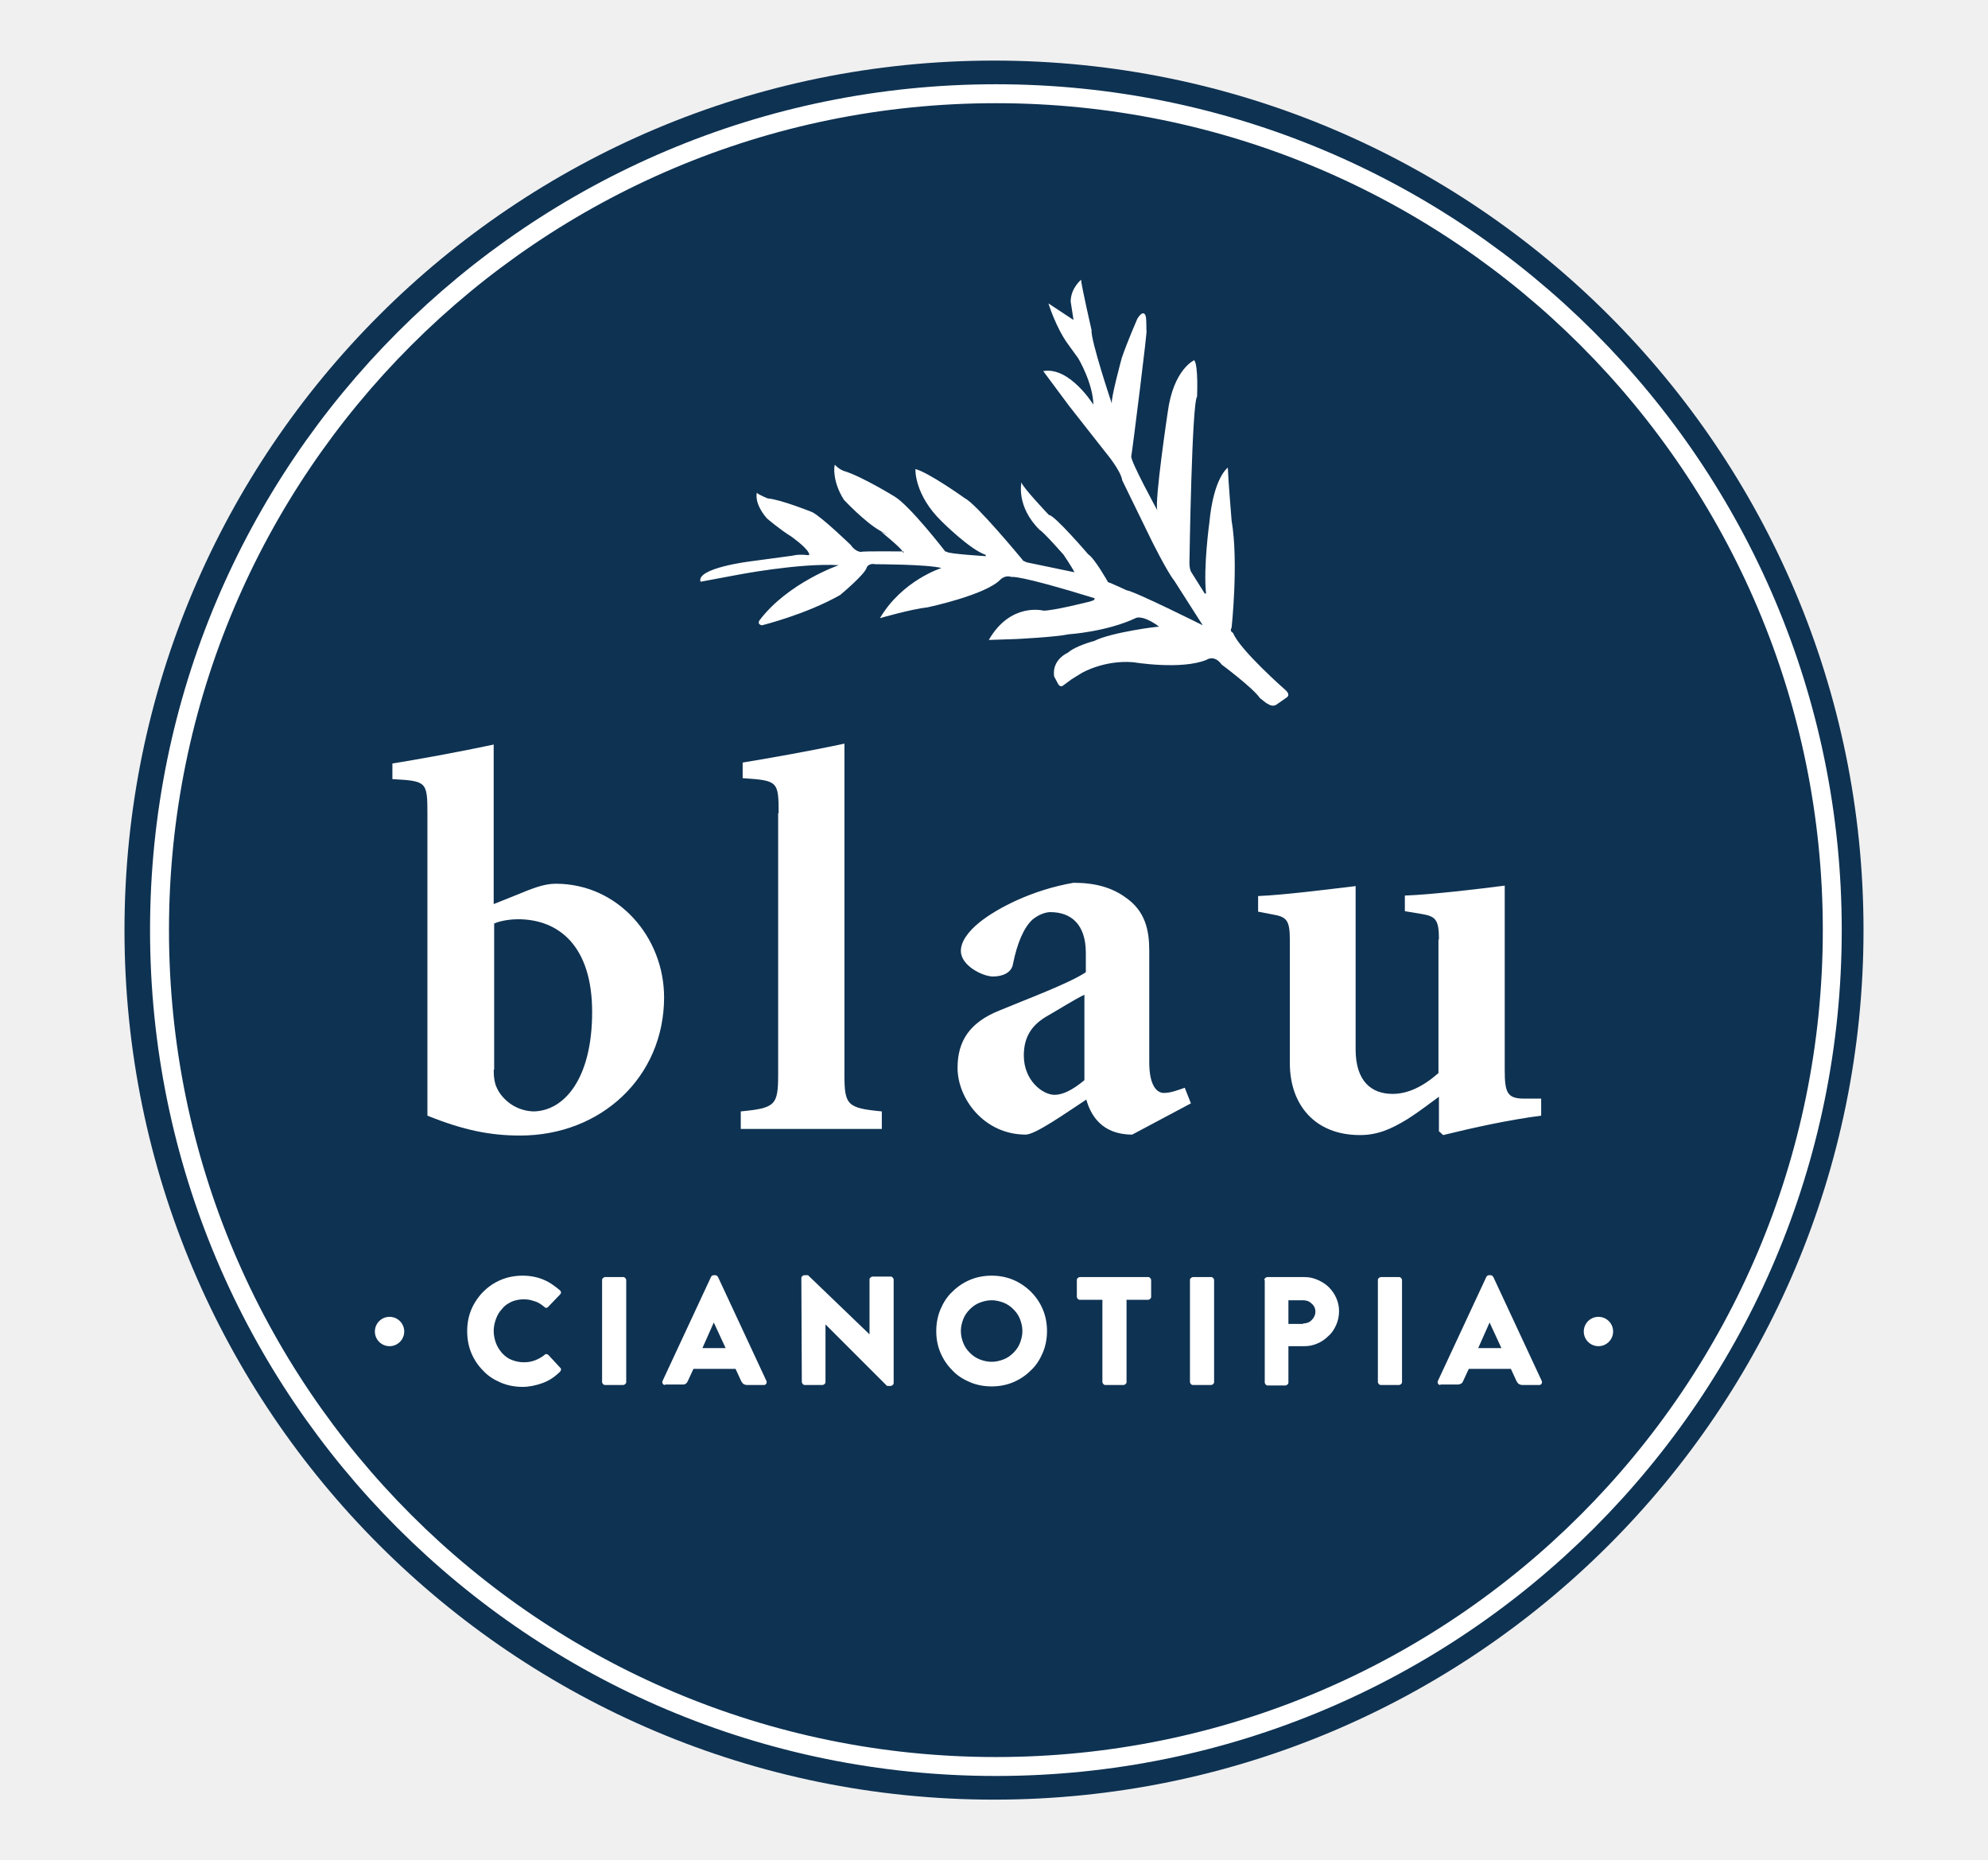
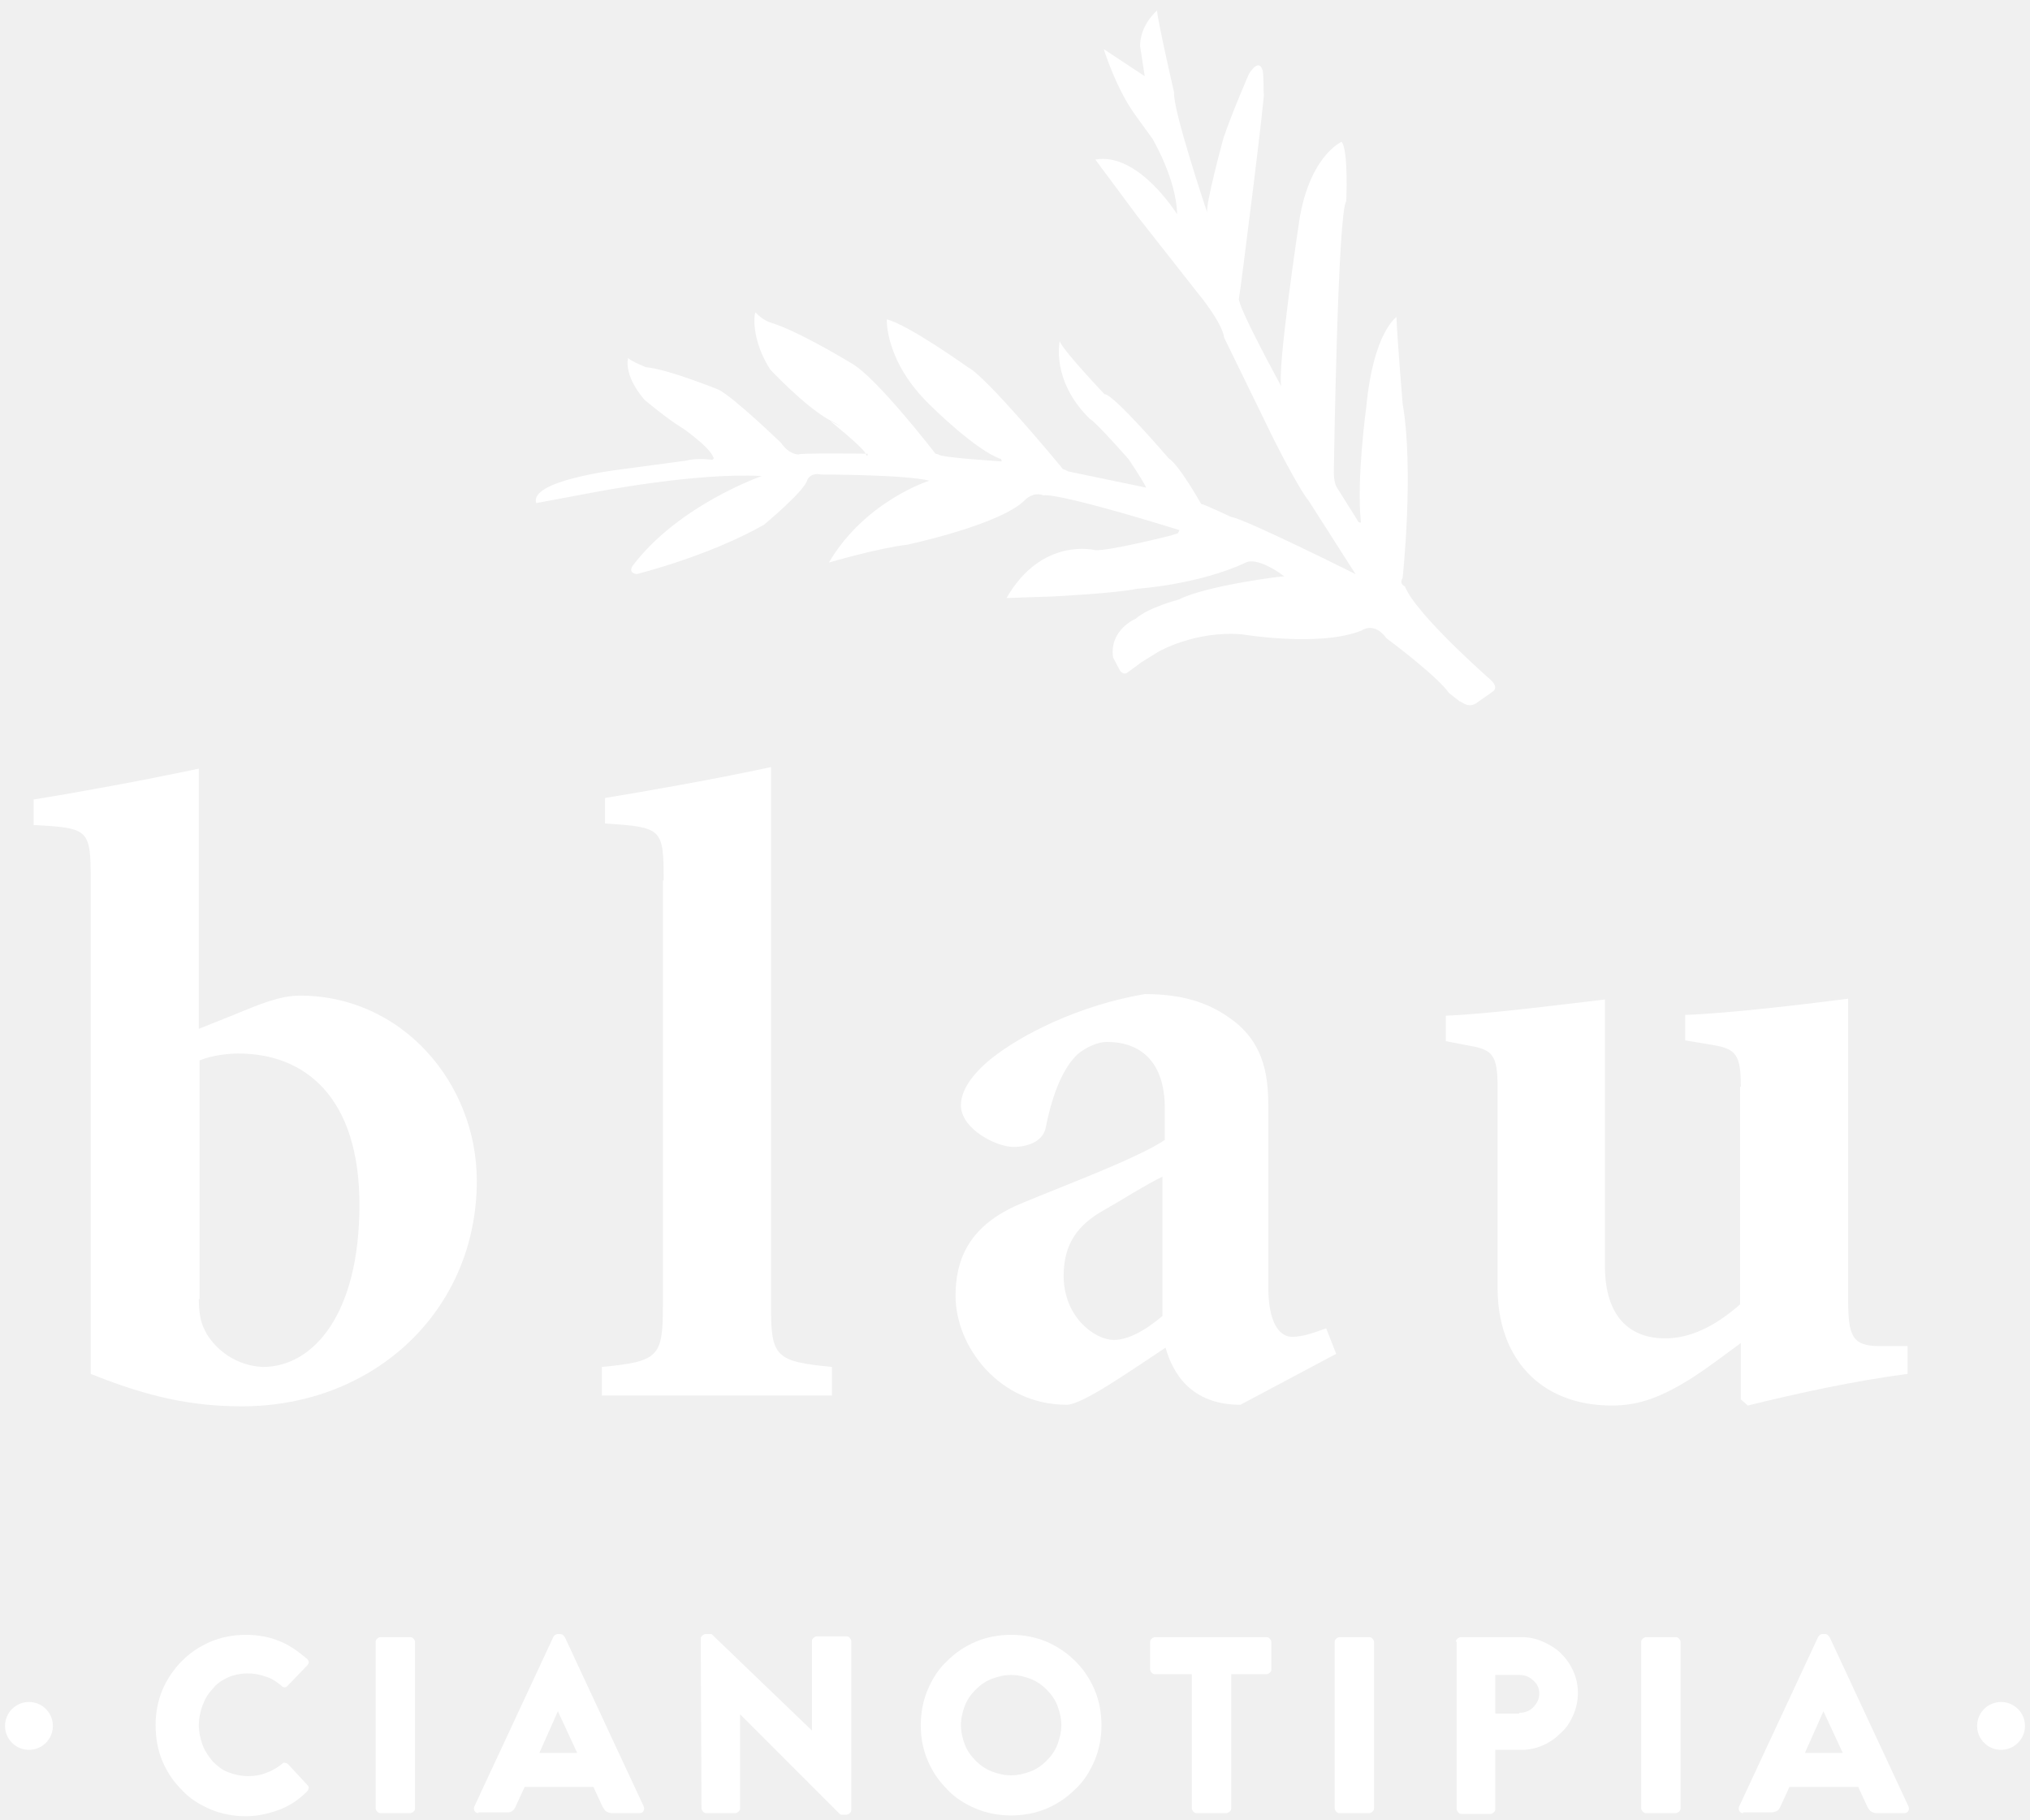
- <svg xmlns="http://www.w3.org/2000/svg" enable-background="new 0 0 420 392.9" viewBox="0 0 420 392.9">
-   <circle cx="210" cy="196.5" fill="#0e3252" r="183.7" />
-   <circle cx="210.4" cy="196.5" fill="#0e3252" r="176.7" stroke="#fff" stroke-miterlimit="10" stroke-width="4" />
-   <g fill="#fff">
-     <path d="m104.3 191 4.5-1.8c3.4-1.4 6-2.5 8.6-2.5 13.2 0 22.9 11.3 22.9 24 0 16.8-13.3 29.2-30.4 29.2-6.3 0-11.9-1.1-19.6-4.2v-63.8c0-6.8-.2-6.9-7.4-7.3v-3.3c5-.8 13.9-2.4 21.4-4zm0 35c0 1.6.2 2.9.7 3.9.7 1.6 3.2 4.7 7.6 4.9 6.5 0 12.5-6.8 12.5-21 0-13.9-7-19.6-15.7-19.6-1.1 0-3.4.2-5 .9v30.9z" />
-     <path d="m164.5 171.8c0-6.8-.2-6.9-7.6-7.4v-3.3c4.9-.8 14.1-2.4 21.5-4v69.9c0 6.5.6 7.1 7.9 7.8v3.7h-29.8v-3.7c7.3-.7 7.9-1.3 7.9-7.8v-55.2z" />
-     <path d="m242.8 224.4c0 4.8 1.5 6.5 3.1 6.5 1.4 0 3-.6 4.4-1.1l1.3 3.3-12.4 6.6c-6.5 0-8.8-4.2-9.7-7.4-4.7 3.1-10.8 7.4-12.8 7.4-8.8 0-14.4-7.6-14.4-14.1 0-5.7 2.6-9.6 8.8-12.1 5.5-2.3 14.7-5.7 18.3-8.1v-4.1c0-6-3.1-8.6-7.5-8.6-1.1 0-2.6.6-3.8 1.6-1.8 1.7-3.2 4.9-4.1 9.4-.3 1.8-2.2 2.6-4.2 2.6-2.2 0-6.8-2.3-6.8-5.4 0-1.9 1.4-4 4-6.1 3.8-3 11.1-6.8 19.8-8.3 4.6 0 8.1 1 11 3.1 4.2 2.9 5 7 5 11.2zm-13.6-14.3c-2.3 1.1-5.4 3.1-7.7 4.4-3.4 1.9-5.2 4.4-5.2 8.5 0 5.3 4 8.3 6.5 8.3 1.7 0 3.8-1 6.3-3.1v-18.1z" />
-     <path d="m304 198.5c0-4.1-.6-4.9-3.6-5.4l-3.6-.6v-3.3c5.7-.2 15.7-1.4 21.1-2.1v38.9c0 4.8.5 6.1 4.1 6.1h3.6v3.6c-6.9.9-14.2 2.5-20.7 4.1l-.9-.8v-7.3c-2.2 1.6-4.1 3.1-6.6 4.7-3.6 2.2-6.4 3.4-10.1 3.4-9.5 0-14.8-6.4-14.8-15.2v-26c0-4.1-.6-4.9-3.6-5.4l-3.1-.6v-3.3c5.3-.2 14.7-1.4 20.6-2.1v34.5c0 6.8 3.4 9.4 7.8 9.4 3.2 0 6.4-1.5 9.7-4.4v-28.2z" />
-     <path d="m98.7 281.2c0-1.6.3-3.2.9-4.6s1.5-2.7 2.5-3.7c1.1-1.1 2.3-1.9 3.7-2.5s3-.9 4.6-.9 3.1.3 4.3.8c1.3.5 2.4 1.3 3.6 2.3.3.3.3.6 0 .9l-2.5 2.6c-.1.1-.2.2-.4.2s-.3-.1-.4-.2c-.6-.5-1.3-1-2.1-1.2-.8-.3-1.5-.4-2.3-.4-.9 0-1.8.2-2.5.5-.8.4-1.5.8-2 1.5-.6.6-1 1.3-1.3 2.1s-.5 1.7-.5 2.6.2 1.8.5 2.6.8 1.5 1.3 2.1c.6.6 1.2 1.1 2 1.4s1.6.5 2.6.5c.8 0 1.5-.1 2.3-.4s1.5-.7 2.1-1.2c.1-.1.2-.2.4-.1.2 0 .3.1.4.2l2.5 2.7c.1.1.2.3.1.4 0 .2-.1.3-.2.4-1.1 1.1-2.3 1.9-3.7 2.4s-2.8.8-4.2.8c-1.6 0-3.2-.3-4.6-.9s-2.7-1.4-3.7-2.5c-1.1-1.1-1.9-2.3-2.5-3.7s-.9-3-.9-4.7z" />
-     <path d="m127.2 270.4c0-.2.1-.3.2-.4s.3-.2.4-.2h3.9c.2 0 .3.1.4.2s.2.3.2.4v21.6c0 .2-.1.3-.2.4s-.3.2-.4.2h-3.9c-.2 0-.3-.1-.4-.2s-.2-.3-.2-.4z" />
-     <path d="m140.5 292.6c-.2 0-.4-.1-.5-.3s-.1-.4 0-.6l10.2-21.9c.1-.2.3-.4.6-.4h.3c.2 0 .4.1.6.4l10.2 21.9c.1.2.1.4 0 .6s-.3.3-.5.3h-3.6c-.3 0-.5-.1-.7-.2s-.3-.3-.5-.6l-1.2-2.6h-8.9l-1.2 2.6c-.1.2-.2.4-.4.5-.2.2-.4.2-.8.2h-3.6zm12.8-7.8-2.5-5.4-2.4 5.4z" />
-     <path d="m169.3 270c0-.2.1-.3.2-.4s.3-.2.4-.2h.8l13 12.5v-11.6c0-.2.1-.3.2-.4s.3-.2.4-.2h3.9c.2 0 .3.1.4.2s.2.3.2.4v21.9c0 .2-.1.3-.2.4s-.3.2-.4.2h-.5s-.1 0-.2 0-.2-.1-.2-.1l-12.9-12.9v12.2c0 .2-.1.3-.2.4s-.3.2-.4.2h-3.8c-.2 0-.3-.1-.4-.2s-.2-.3-.2-.4z" />
-     <path d="m197.8 281.2c0-1.6.3-3.2.9-4.6s1.4-2.7 2.5-3.7c1.1-1.1 2.3-1.9 3.7-2.5s3-.9 4.6-.9 3.2.3 4.6.9 2.7 1.5 3.7 2.5c1.1 1.1 1.9 2.3 2.5 3.7s.9 3 .9 4.6-.3 3.2-.9 4.6-1.4 2.7-2.5 3.7c-1.1 1.1-2.3 1.9-3.7 2.5s-3 .9-4.6.9-3.2-.3-4.6-.9-2.7-1.4-3.7-2.5c-1.1-1.1-1.9-2.3-2.5-3.7s-.9-2.9-.9-4.6zm5.2 0c0 .9.2 1.7.5 2.5s.8 1.5 1.4 2.1 1.3 1.1 2.1 1.4 1.6.5 2.5.5 1.7-.2 2.5-.5 1.5-.8 2.1-1.4 1.1-1.3 1.4-2.1.5-1.6.5-2.5-.2-1.7-.5-2.5-.8-1.5-1.4-2.1-1.3-1.1-2.1-1.4-1.6-.5-2.5-.5-1.7.2-2.5.5-1.5.8-2.1 1.4-1.1 1.3-1.4 2.1-.5 1.6-.5 2.5z" />
-     <path d="m232.8 274.6h-4.7c-.2 0-.3-.1-.4-.2s-.2-.3-.2-.4v-3.6c0-.2.1-.3.2-.4s.3-.2.4-.2h14.5c.2 0 .3.1.4.2s.2.3.2.4v3.6c0 .2-.1.3-.2.4s-.3.2-.4.2h-4.6v17.4c0 .2-.1.3-.2.4s-.3.2-.4.2h-3.9c-.2 0-.3-.1-.4-.2s-.2-.3-.2-.4v-17.4z" />
-     <path d="m251.4 270.4c0-.2.1-.3.2-.4s.3-.2.4-.2h3.9c.2 0 .3.1.4.2s.2.3.2.4v21.6c0 .2-.1.3-.2.4s-.3.2-.4.2h-3.9c-.2 0-.3-.1-.4-.2s-.2-.3-.2-.4z" />
-     <path d="m267.1 270.4c0-.2.1-.3.2-.4s.3-.2.4-.2h7.9c1 0 1.9.2 2.8.6s1.7.9 2.3 1.5c.7.7 1.2 1.4 1.6 2.3s.6 1.8.6 2.8-.2 2-.6 2.9-.9 1.7-1.6 2.3c-.7.7-1.4 1.2-2.3 1.6s-1.8.6-2.8.6h-3.4v7.7c0 .2-.1.3-.2.4s-.3.2-.4.2h-3.8c-.2 0-.3-.1-.4-.2s-.2-.3-.2-.4v-21.7zm8.2 9.2c.7 0 1.3-.2 1.8-.7s.8-1.1.8-1.8-.3-1.3-.8-1.7c-.5-.5-1.1-.7-1.8-.7h-3.1v5h3.1z" />
-     <path d="m291.1 270.4c0-.2.1-.3.2-.4s.3-.2.4-.2h3.9c.2 0 .3.1.4.2s.2.3.2.4v21.6c0 .2-.1.3-.2.4s-.3.2-.4.2h-3.9c-.2 0-.3-.1-.4-.2s-.2-.3-.2-.4z" />
-     <path d="m304.3 292.6c-.2 0-.4-.1-.5-.3s-.1-.4 0-.6l10.2-21.9c.1-.2.3-.4.6-.4h.3c.2 0 .4.1.6.4l10.2 21.9c.1.2.1.4 0 .6s-.3.3-.5.3h-3.6c-.3 0-.5-.1-.7-.2s-.3-.3-.5-.6l-1.2-2.6h-8.9l-1.2 2.6c-.1.2-.2.4-.4.5s-.4.2-.8.2h-3.6zm12.9-7.8-2.5-5.4-2.4 5.4z" />
-     <circle cx="82.3" cy="281.3" r="3.1" />
-     <circle cx="337.7" cy="281.3" r="3.1" />
-     <path clip-rule="evenodd" d="m269.9 148.7 2-1.4s.8-.5-.3-1.5c0 0-9.7-8.5-11.1-12.1 0 0-.8-.3-.3-1.1 0 0 1.5-13.9 0-22.6 0 0-.7-8.4-.8-11.2 0 0-3 2-3.9 11.6 0 0-1.3 9.4-.7 15 0 0-.3.1-.4-.2l-2.7-4.3s-.5-.6-.4-2.6c0 0 .5-33.2 1.6-34.5 0 0 .3-6.6-.6-7.7 0 0-4.4 1.9-5.6 11 0 0-2.8 18.7-2.2 20.7 0 0-5.7-10.4-5.5-11.4.2-.9 3.6-28 3.2-26.5 0 0 0-2.4-.1-2.9 0 0-.3-2-1.8.3 0 0-2.1 4.8-3.3 8.3 0 0-2.4 8.8-2.1 9.7 0 0-4.5-13.4-4.3-15.6 0 0-2.2-9.6-2.2-10.6 0 0-2.2 1.8-2.2 4.6l.6 3.9-5.3-3.5s1.6 5.2 4.2 8.7l2.1 2.9s3.1 5.2 3.2 9.8c0 0-5-8.1-10.6-7.1l5.5 7.4 7.7 9.8s3.2 3.8 3.5 5.9l6.1 12.5s3.3 6.7 4.9 8.7l6 9.4s-14.4-7.2-16.1-7.4c0 0-3.4-1.6-3.9-1.7 0 0-2.8-5-4.2-5.9 0 0-7.2-8.4-8.3-8.3 0 0-5.7-6-5.8-6.9 0 0-1.2 5.1 3.9 10.1 0 0 .4 0 5 5.2 0 0 1.7 2.5 2.3 3.7l-10.1-2.1-.4-.2-.3-.1-.4-.5s-9.5-11.5-11.9-12.7c0 0-7.7-5.5-10.5-6.2 0 0-.3 5.4 5.6 11.1 0 0 5.9 5.9 9.2 7l.1.3s-8.1-.5-8.2-.9l-.4-.1s-7.4-9.6-10.7-11.6c0 0-7-4.3-10.7-5.4 0 0-1-.3-1.9-1.3-.2.1-.6 3.5 1.9 7.4 0 0 4.4 4.7 7.6 6.5 3.2 1.7.2.2.2.2s4.1 3.3 4.5 4.1.3.1.3.1-9.1-.1-8.9.1c0 0-1.2.1-2.3-1.5 0 0-6.1-5.9-8.1-6.9 0 0-6.7-2.7-9.4-2.9 0 0-2-.8-2.3-1.2 0 0-.7 2.1 2.1 5.4 0 0 2.8 2.4 5.1 3.8 0 0 3 2.1 3.7 3.4l.2.4-.2.2s-1.9-.3-3.4.1l-8.9 1.2s-11.5 1.4-10.5 4.3l7.5-1.4s13.3-2.6 21.7-2.1c0 0-10.7 3.7-16.7 11.6 0 0-.7.9.5 1.1 0 0 9.3-2.3 16.5-6.4 0 0 5.3-4.4 5.6-5.8 0 0 .4-1 1.8-.7 0 0 10.9 0 14 .8 0 0-8.3 2.6-13 10.6 0 0 6.5-1.9 10.1-2.3 0 0 12.3-2.6 15.4-5.9 0 0 1-1 2.3-.5 0 0 1.1-.6 17.6 4.5l-.2.4-.9.3s-7.9 2-9.8 1.9c0 0-6.9-1.8-11.5 6.2l5.9-.2s8.2-.4 11-1c0 0 7.9-.5 14.1-3.4 0 0 1.1-.8 4.3 1.3 0 0 .8.6.7.5s-10.2 1.2-13.7 3c0 0-3.9 1-5.6 2.5 0 0-3.4 1.4-2.9 5l.9 1.7s.4.6.9.3l1.9-1.4 2.1-1.3s4.7-2.8 10.9-2.3c0 0 10.1 1.7 15.5-.5 0 0 1.6-1.2 3.2 1 0 0 6.6 4.9 8.1 7.1l1.4 1.1c0-.2 1.1 1.1 2.3.1z" fill-rule="evenodd" />
-   </g>
+ <svg xmlns="http://www.w3.org/2000/svg" viewBox="0 0 164 147" fill="none">
+   <path d="M16.063 83.102L18.87 81.979C20.991 81.106 22.613 80.42 24.235 80.42C32.469 80.42 38.52 87.466 38.52 95.386C38.52 105.862 30.224 113.594 19.557 113.594C15.627 113.594 12.133 112.908 7.33 110.975V71.191C7.33 66.951 7.205 66.889 2.714 66.639V64.582C5.833 64.083 11.385 63.085 16.063 62.087V83.102ZM16.063 104.926C16.063 105.924 16.188 106.735 16.5 107.358C16.937 108.356 18.496 110.289 21.241 110.414C25.296 110.414 29.039 106.174 29.039 97.319C29.039 88.651 24.672 85.097 19.245 85.097C18.559 85.097 17.124 85.222 16.126 85.658V104.926H16.063Z" fill="white" />
+   <path d="M53.617 71.129C53.617 66.889 53.492 66.826 48.876 66.515V64.457C51.932 63.958 57.671 62.96 62.288 61.963V105.55C62.288 109.603 62.662 109.977 67.216 110.414V112.721H48.626V110.414C53.18 109.977 53.554 109.603 53.554 105.55V71.129H53.617Z" fill="white" />
+   <path d="M102.461 103.929C102.461 106.922 103.397 107.982 104.395 107.982C105.268 107.982 106.266 107.608 107.139 107.296L107.95 109.354L100.215 113.469C96.16 113.469 94.726 110.85 94.164 108.855C91.232 110.788 87.427 113.469 86.18 113.469C80.69 113.469 77.197 108.73 77.197 104.677C77.197 101.123 78.819 98.691 82.686 97.132C86.117 95.698 91.856 93.578 94.102 92.081V89.524C94.102 85.783 92.168 84.162 89.423 84.162C88.737 84.162 87.801 84.536 87.053 85.159C85.93 86.219 85.057 88.215 84.495 91.021C84.308 92.143 83.123 92.642 81.875 92.642C80.503 92.642 77.633 91.208 77.633 89.275C77.633 88.09 78.507 86.781 80.129 85.471C82.499 83.6 87.053 81.231 92.48 80.296C95.35 80.296 97.533 80.919 99.342 82.229C101.962 84.037 102.461 86.594 102.461 89.213V103.929ZM93.977 95.012C92.542 95.698 90.609 96.945 89.174 97.755C87.053 98.94 85.93 100.499 85.93 103.056C85.93 106.361 88.425 108.231 89.985 108.231C91.045 108.231 92.355 107.608 93.915 106.298V95.012H93.977Z" fill="white" />
+   <path d="M140.638 87.778C140.638 85.222 140.264 84.723 138.392 84.411L136.147 84.037V81.979C139.702 81.854 145.94 81.106 149.309 80.67V104.926C149.309 107.92 149.621 108.73 151.867 108.73H154.112V110.975C149.808 111.536 145.254 112.534 141.199 113.532L140.638 113.033V108.481C139.266 109.478 138.08 110.414 136.521 111.412C134.275 112.783 132.529 113.532 130.22 113.532C124.294 113.532 120.988 109.541 120.988 104.053V87.841C120.988 85.284 120.614 84.785 118.742 84.473L116.809 84.099V82.041C120.115 81.917 125.979 81.168 129.659 80.732V102.245C129.659 106.485 131.78 108.107 134.525 108.107C136.521 108.107 138.517 107.171 140.576 105.363V87.778H140.638Z" fill="white" />
+   <path d="M12.57 139.347C12.57 138.35 12.757 137.352 13.131 136.479C13.506 135.606 14.067 134.795 14.691 134.172C15.377 133.486 16.126 132.987 16.999 132.613C17.872 132.239 18.87 132.052 19.869 132.052C20.867 132.052 21.802 132.239 22.551 132.551C23.362 132.862 24.048 133.361 24.797 133.985C24.984 134.172 24.984 134.359 24.797 134.546L23.237 136.167C23.175 136.23 23.112 136.292 22.988 136.292C22.863 136.292 22.8 136.23 22.738 136.167C22.364 135.855 21.927 135.544 21.428 135.419C20.929 135.232 20.492 135.17 19.993 135.17C19.432 135.17 18.87 135.294 18.434 135.481C17.935 135.731 17.498 135.98 17.186 136.417C16.812 136.791 16.562 137.227 16.375 137.726C16.188 138.225 16.063 138.786 16.063 139.347C16.063 139.909 16.188 140.47 16.375 140.969C16.562 141.468 16.874 141.904 17.186 142.278C17.561 142.652 17.935 142.964 18.434 143.151C18.933 143.338 19.432 143.463 20.056 143.463C20.555 143.463 20.991 143.401 21.491 143.214C21.989 143.026 22.426 142.777 22.8 142.465C22.863 142.403 22.925 142.341 23.05 142.403C23.175 142.403 23.237 142.465 23.299 142.528L24.859 144.211C24.921 144.274 24.984 144.398 24.921 144.461C24.921 144.585 24.859 144.648 24.797 144.71C24.11 145.396 23.362 145.895 22.488 146.207C21.615 146.518 20.742 146.706 19.869 146.706C18.87 146.706 17.872 146.518 16.999 146.144C16.126 145.77 15.315 145.271 14.691 144.585C14.005 143.899 13.506 143.151 13.131 142.278C12.757 141.405 12.57 140.407 12.57 139.347V139.347Z" fill="white" />
+   <path d="M30.349 132.613C30.349 132.488 30.411 132.426 30.473 132.363C30.536 132.301 30.66 132.239 30.723 132.239H33.156C33.281 132.239 33.343 132.301 33.405 132.363C33.468 132.426 33.53 132.551 33.53 132.613V146.082C33.53 146.207 33.468 146.269 33.405 146.331C33.343 146.394 33.218 146.456 33.156 146.456H30.723C30.598 146.456 30.536 146.394 30.473 146.331C30.411 146.269 30.349 146.144 30.349 146.082V132.613Z" fill="white" />
+   <path d="M38.645 146.456C38.52 146.456 38.396 146.394 38.333 146.269C38.271 146.144 38.271 146.02 38.333 145.895L44.696 132.239C44.759 132.114 44.883 131.989 45.071 131.989H45.258C45.382 131.989 45.507 132.052 45.632 132.239L51.995 145.895C52.057 146.02 52.057 146.144 51.995 146.269C51.932 146.394 51.808 146.456 51.683 146.456H49.437C49.25 146.456 49.125 146.394 49.001 146.331C48.876 146.269 48.813 146.144 48.689 145.957L47.94 144.336H42.388L41.639 145.957C41.577 146.082 41.515 146.207 41.39 146.269C41.265 146.394 41.141 146.394 40.891 146.394H38.645V146.456ZM46.63 141.592L45.071 138.225L43.573 141.592H46.63Z" fill="white" />
+   <path d="M56.611 132.363C56.611 132.239 56.673 132.176 56.736 132.114C56.798 132.052 56.923 131.989 56.985 131.989H57.484L65.594 139.784V132.551C65.594 132.426 65.656 132.363 65.719 132.301C65.781 132.239 65.906 132.176 65.968 132.176H68.401C68.526 132.176 68.588 132.239 68.65 132.301C68.713 132.363 68.775 132.488 68.775 132.551V146.207C68.775 146.331 68.713 146.394 68.65 146.456C68.588 146.518 68.463 146.581 68.401 146.581H68.089C68.089 146.581 68.027 146.581 67.964 146.581C67.902 146.581 67.84 146.518 67.84 146.518L59.792 138.474V146.082C59.792 146.207 59.73 146.269 59.668 146.331C59.605 146.394 59.48 146.456 59.418 146.456H57.048C56.923 146.456 56.861 146.394 56.798 146.331C56.736 146.269 56.673 146.144 56.673 146.082L56.611 132.363Z" fill="white" />
+   <path d="M74.389 139.347C74.389 138.35 74.577 137.352 74.951 136.479C75.325 135.606 75.824 134.795 76.51 134.172C77.197 133.486 77.945 132.987 78.819 132.613C79.692 132.239 80.69 132.052 81.688 132.052C82.686 132.052 83.684 132.239 84.558 132.613C85.431 132.987 86.242 133.548 86.866 134.172C87.552 134.858 88.051 135.606 88.425 136.479C88.799 137.352 88.987 138.35 88.987 139.347C88.987 140.345 88.799 141.343 88.425 142.216C88.051 143.089 87.552 143.899 86.866 144.523C86.18 145.209 85.431 145.708 84.558 146.082C83.684 146.456 82.686 146.643 81.688 146.643C80.69 146.643 79.692 146.456 78.819 146.082C77.945 145.708 77.134 145.209 76.51 144.523C75.824 143.837 75.325 143.089 74.951 142.216C74.577 141.343 74.389 140.407 74.389 139.347ZM77.633 139.347C77.633 139.909 77.758 140.407 77.945 140.906C78.132 141.405 78.444 141.842 78.819 142.216C79.193 142.59 79.629 142.902 80.129 143.089C80.628 143.276 81.127 143.401 81.688 143.401C82.249 143.401 82.749 143.276 83.248 143.089C83.747 142.902 84.183 142.59 84.558 142.216C84.932 141.842 85.244 141.405 85.431 140.906C85.618 140.407 85.743 139.909 85.743 139.347C85.743 138.786 85.618 138.287 85.431 137.789C85.244 137.29 84.932 136.853 84.558 136.479C84.183 136.105 83.747 135.793 83.248 135.606C82.749 135.419 82.249 135.294 81.688 135.294C81.127 135.294 80.628 135.419 80.129 135.606C79.629 135.793 79.193 136.105 78.819 136.479C78.444 136.853 78.132 137.29 77.945 137.789C77.758 138.287 77.633 138.786 77.633 139.347Z" fill="white" />
+   <path d="M96.223 135.232H93.291C93.166 135.232 93.104 135.17 93.041 135.107C92.979 135.045 92.917 134.92 92.917 134.858V132.613C92.917 132.488 92.979 132.426 93.041 132.363C93.104 132.301 93.228 132.239 93.291 132.239H102.336C102.461 132.239 102.523 132.301 102.586 132.363C102.648 132.426 102.71 132.551 102.71 132.613V134.858C102.71 134.982 102.648 135.045 102.586 135.107C102.523 135.17 102.399 135.232 102.336 135.232H99.467V146.082C99.467 146.207 99.404 146.269 99.342 146.331C99.279 146.394 99.155 146.456 99.092 146.456H96.659C96.535 146.456 96.472 146.394 96.41 146.331C96.348 146.269 96.285 146.144 96.285 146.082V135.232H96.223Z" fill="white" />
+   <path d="M107.826 132.613C107.826 132.488 107.888 132.426 107.95 132.363C108.013 132.301 108.138 132.239 108.2 132.239H110.633C110.758 132.239 110.82 132.301 110.882 132.363C110.945 132.426 111.007 132.551 111.007 132.613V146.082C111.007 146.207 110.945 146.269 110.882 146.331C110.82 146.394 110.695 146.456 110.633 146.456H108.2C108.075 146.456 108.013 146.394 107.95 146.331C107.888 146.269 107.826 146.144 107.826 146.082V132.613Z" fill="white" />
+   <path d="M117.62 132.613C117.62 132.488 117.682 132.426 117.744 132.363C117.807 132.301 117.931 132.239 117.994 132.239H122.922C123.546 132.239 124.107 132.363 124.669 132.613C125.23 132.862 125.729 133.174 126.103 133.548C126.54 133.985 126.852 134.421 127.101 134.982C127.351 135.544 127.476 136.105 127.476 136.728C127.476 137.352 127.351 137.976 127.101 138.537C126.852 139.098 126.54 139.597 126.103 139.971C125.667 140.407 125.23 140.719 124.669 140.969C124.107 141.218 123.546 141.343 122.922 141.343H120.801V146.144C120.801 146.269 120.739 146.331 120.676 146.394C120.614 146.456 120.489 146.518 120.427 146.518H118.056C117.931 146.518 117.869 146.456 117.807 146.394C117.744 146.331 117.682 146.207 117.682 146.144V132.613H117.62ZM122.735 138.35C123.171 138.35 123.546 138.225 123.858 137.913C124.17 137.601 124.357 137.227 124.357 136.791C124.357 136.354 124.17 135.98 123.858 135.731C123.546 135.419 123.171 135.294 122.735 135.294H120.801V138.412H122.735V138.35Z" fill="white" />
+   <path d="M132.591 132.613C132.591 132.488 132.653 132.426 132.716 132.363C132.778 132.301 132.903 132.239 132.965 132.239H135.398C135.523 132.239 135.585 132.301 135.648 132.363C135.71 132.426 135.772 132.551 135.772 132.613V146.082C135.772 146.207 135.71 146.269 135.648 146.331C135.585 146.394 135.46 146.456 135.398 146.456H132.965C132.84 146.456 132.778 146.394 132.716 146.331C132.653 146.269 132.591 146.144 132.591 146.082V132.613Z" fill="white" />
+   <path d="M140.825 146.456C140.7 146.456 140.576 146.394 140.513 146.269C140.451 146.144 140.451 146.02 140.513 145.895L146.876 132.239C146.939 132.114 147.063 131.989 147.25 131.989H147.438C147.562 131.989 147.687 132.052 147.812 132.239L154.175 145.895C154.237 146.02 154.237 146.144 154.175 146.269C154.112 146.394 153.988 146.456 153.863 146.456H151.617C151.43 146.456 151.305 146.394 151.18 146.331C151.056 146.269 150.993 146.144 150.869 145.957L150.12 144.336H144.568L143.82 145.957C143.757 146.082 143.695 146.207 143.57 146.269C143.445 146.331 143.32 146.394 143.071 146.394H140.825V146.456ZM148.872 141.592L147.313 138.225L145.816 141.592H148.872Z" fill="white" />
+   <path d="M2.34 141.343C3.408 141.343 4.273 140.477 4.273 139.41C4.273 138.342 3.408 137.477 2.34 137.477C1.272 137.477 0.406 138.342 0.406 139.41C0.406 140.477 1.272 141.343 2.34 141.343Z" fill="white" />
+   <path d="M161.66 141.343C162.728 141.343 163.594 140.477 163.594 139.41C163.594 138.342 162.728 137.477 161.66 137.477C160.592 137.477 159.727 138.342 159.727 139.41C159.727 140.477 160.592 141.343 161.66 141.343Z" fill="white" />
+   <path fill-rule="evenodd" clip-rule="evenodd" d="M119.366 56.725L120.614 55.852C120.614 55.852 121.113 55.54 120.427 54.916C120.427 54.916 114.376 49.616 113.502 47.371C113.502 47.371 113.003 47.184 113.315 46.685C113.315 46.685 114.251 38.018 113.315 32.593C113.315 32.593 112.879 27.355 112.816 25.609C112.816 25.609 110.945 26.856 110.383 32.842C110.383 32.842 109.572 38.703 109.947 42.196C109.947 42.196 109.759 42.258 109.697 42.071L108.013 39.389C108.013 39.389 107.701 39.015 107.763 37.768C107.763 37.768 108.075 17.066 108.761 16.255C108.761 16.255 108.949 12.139 108.387 11.454C108.387 11.454 105.642 12.638 104.894 18.313C104.894 18.313 103.147 29.974 103.521 31.221C103.521 31.221 99.966 24.736 100.09 24.112C100.215 23.551 102.336 6.652 102.087 7.587C102.087 7.587 102.087 6.091 102.024 5.779C102.024 5.779 101.837 4.532 100.901 5.966C100.901 5.966 99.591 8.959 98.843 11.142C98.843 11.142 97.346 16.629 97.533 17.19C97.533 17.19 94.726 8.835 94.85 7.463C94.85 7.463 93.478 1.476 93.478 0.853C93.478 0.853 92.106 1.975 92.106 3.721L92.48 6.153L89.174 3.971C89.174 3.971 90.172 7.213 91.794 9.396L93.104 11.204C93.104 11.204 95.038 14.447 95.1 17.315C95.1 17.315 91.981 12.264 88.488 12.888L91.918 17.502L96.722 23.613C96.722 23.613 98.718 25.983 98.905 27.292L102.71 35.087C102.71 35.087 104.769 39.265 105.767 40.512L109.51 46.373C109.51 46.373 100.527 41.884 99.467 41.759C99.467 41.759 97.346 40.761 97.034 40.699C97.034 40.699 95.287 37.581 94.414 37.02C94.414 37.02 89.922 31.782 89.236 31.844C89.236 31.844 85.68 28.103 85.618 27.542C85.618 27.542 84.87 30.722 88.051 33.84C88.051 33.84 88.3 33.84 91.17 37.082C91.17 37.082 92.231 38.641 92.605 39.389L86.304 38.08L86.055 37.955L85.868 37.893L85.618 37.581C85.618 37.581 79.692 30.41 78.195 29.662C78.195 29.662 73.391 26.232 71.645 25.796C71.645 25.796 71.458 29.163 75.138 32.717C75.138 32.717 78.819 36.396 80.877 37.082L80.939 37.269C80.939 37.269 75.887 36.958 75.824 36.708L75.575 36.646C75.575 36.646 70.959 30.66 68.9 29.412C68.9 29.412 64.533 26.731 62.225 26.045C62.225 26.045 61.601 25.858 61.04 25.234C60.915 25.297 60.666 27.417 62.225 29.849C62.225 29.849 64.97 32.78 66.966 33.902C68.962 34.962 67.091 34.027 67.091 34.027C67.091 34.027 69.649 36.084 69.898 36.583C70.148 37.082 70.085 36.646 70.085 36.646C70.085 36.646 64.409 36.583 64.533 36.708C64.533 36.708 63.785 36.77 63.099 35.773C63.099 35.773 59.293 32.094 58.046 31.47C58.046 31.47 53.866 29.787 52.182 29.662C52.182 29.662 50.934 29.163 50.747 28.913C50.747 28.913 50.31 30.223 52.057 32.281C52.057 32.281 53.804 33.777 55.239 34.65C55.239 34.65 57.11 35.96 57.547 36.77L57.671 37.02L57.547 37.145C57.547 37.145 56.361 36.958 55.426 37.207L49.874 37.955C49.874 37.955 42.7 38.828 43.324 40.636L48.002 39.764C48.002 39.764 56.299 38.142 61.539 38.454C61.539 38.454 54.864 40.761 51.121 45.687C51.121 45.687 50.685 46.249 51.433 46.373C51.433 46.373 57.235 44.939 61.726 42.383C61.726 42.383 65.032 39.639 65.219 38.766C65.219 38.766 65.469 38.142 66.342 38.329C66.342 38.329 73.142 38.329 75.076 38.828C75.076 38.828 69.898 40.45 66.966 45.438C66.966 45.438 71.021 44.253 73.267 44.004C73.267 44.004 80.939 42.383 82.873 40.325C82.873 40.325 83.497 39.701 84.308 40.013C84.308 40.013 84.994 39.639 95.287 42.819L95.162 43.069L94.601 43.255C94.601 43.255 89.673 44.503 88.488 44.44C88.488 44.44 84.183 43.318 81.314 48.306L84.994 48.182C84.994 48.182 90.109 47.932 91.856 47.558C91.856 47.558 96.784 47.246 100.652 45.438C100.652 45.438 101.338 44.939 103.334 46.249C103.334 46.249 103.833 46.623 103.771 46.56C103.709 46.498 97.408 47.309 95.225 48.431C95.225 48.431 92.792 49.055 91.731 49.99C91.731 49.99 89.61 50.863 89.922 53.108L90.484 54.168C90.484 54.168 90.733 54.542 91.045 54.355L92.23 53.482L93.54 52.671C93.54 52.671 96.472 50.925 100.34 51.237C100.34 51.237 106.64 52.297 110.009 50.925C110.009 50.925 111.007 50.177 112.005 51.549C112.005 51.549 116.122 54.605 117.058 55.976L117.931 56.662C117.931 56.538 118.618 57.348 119.366 56.725V56.725Z" fill="white" />
</svg>
